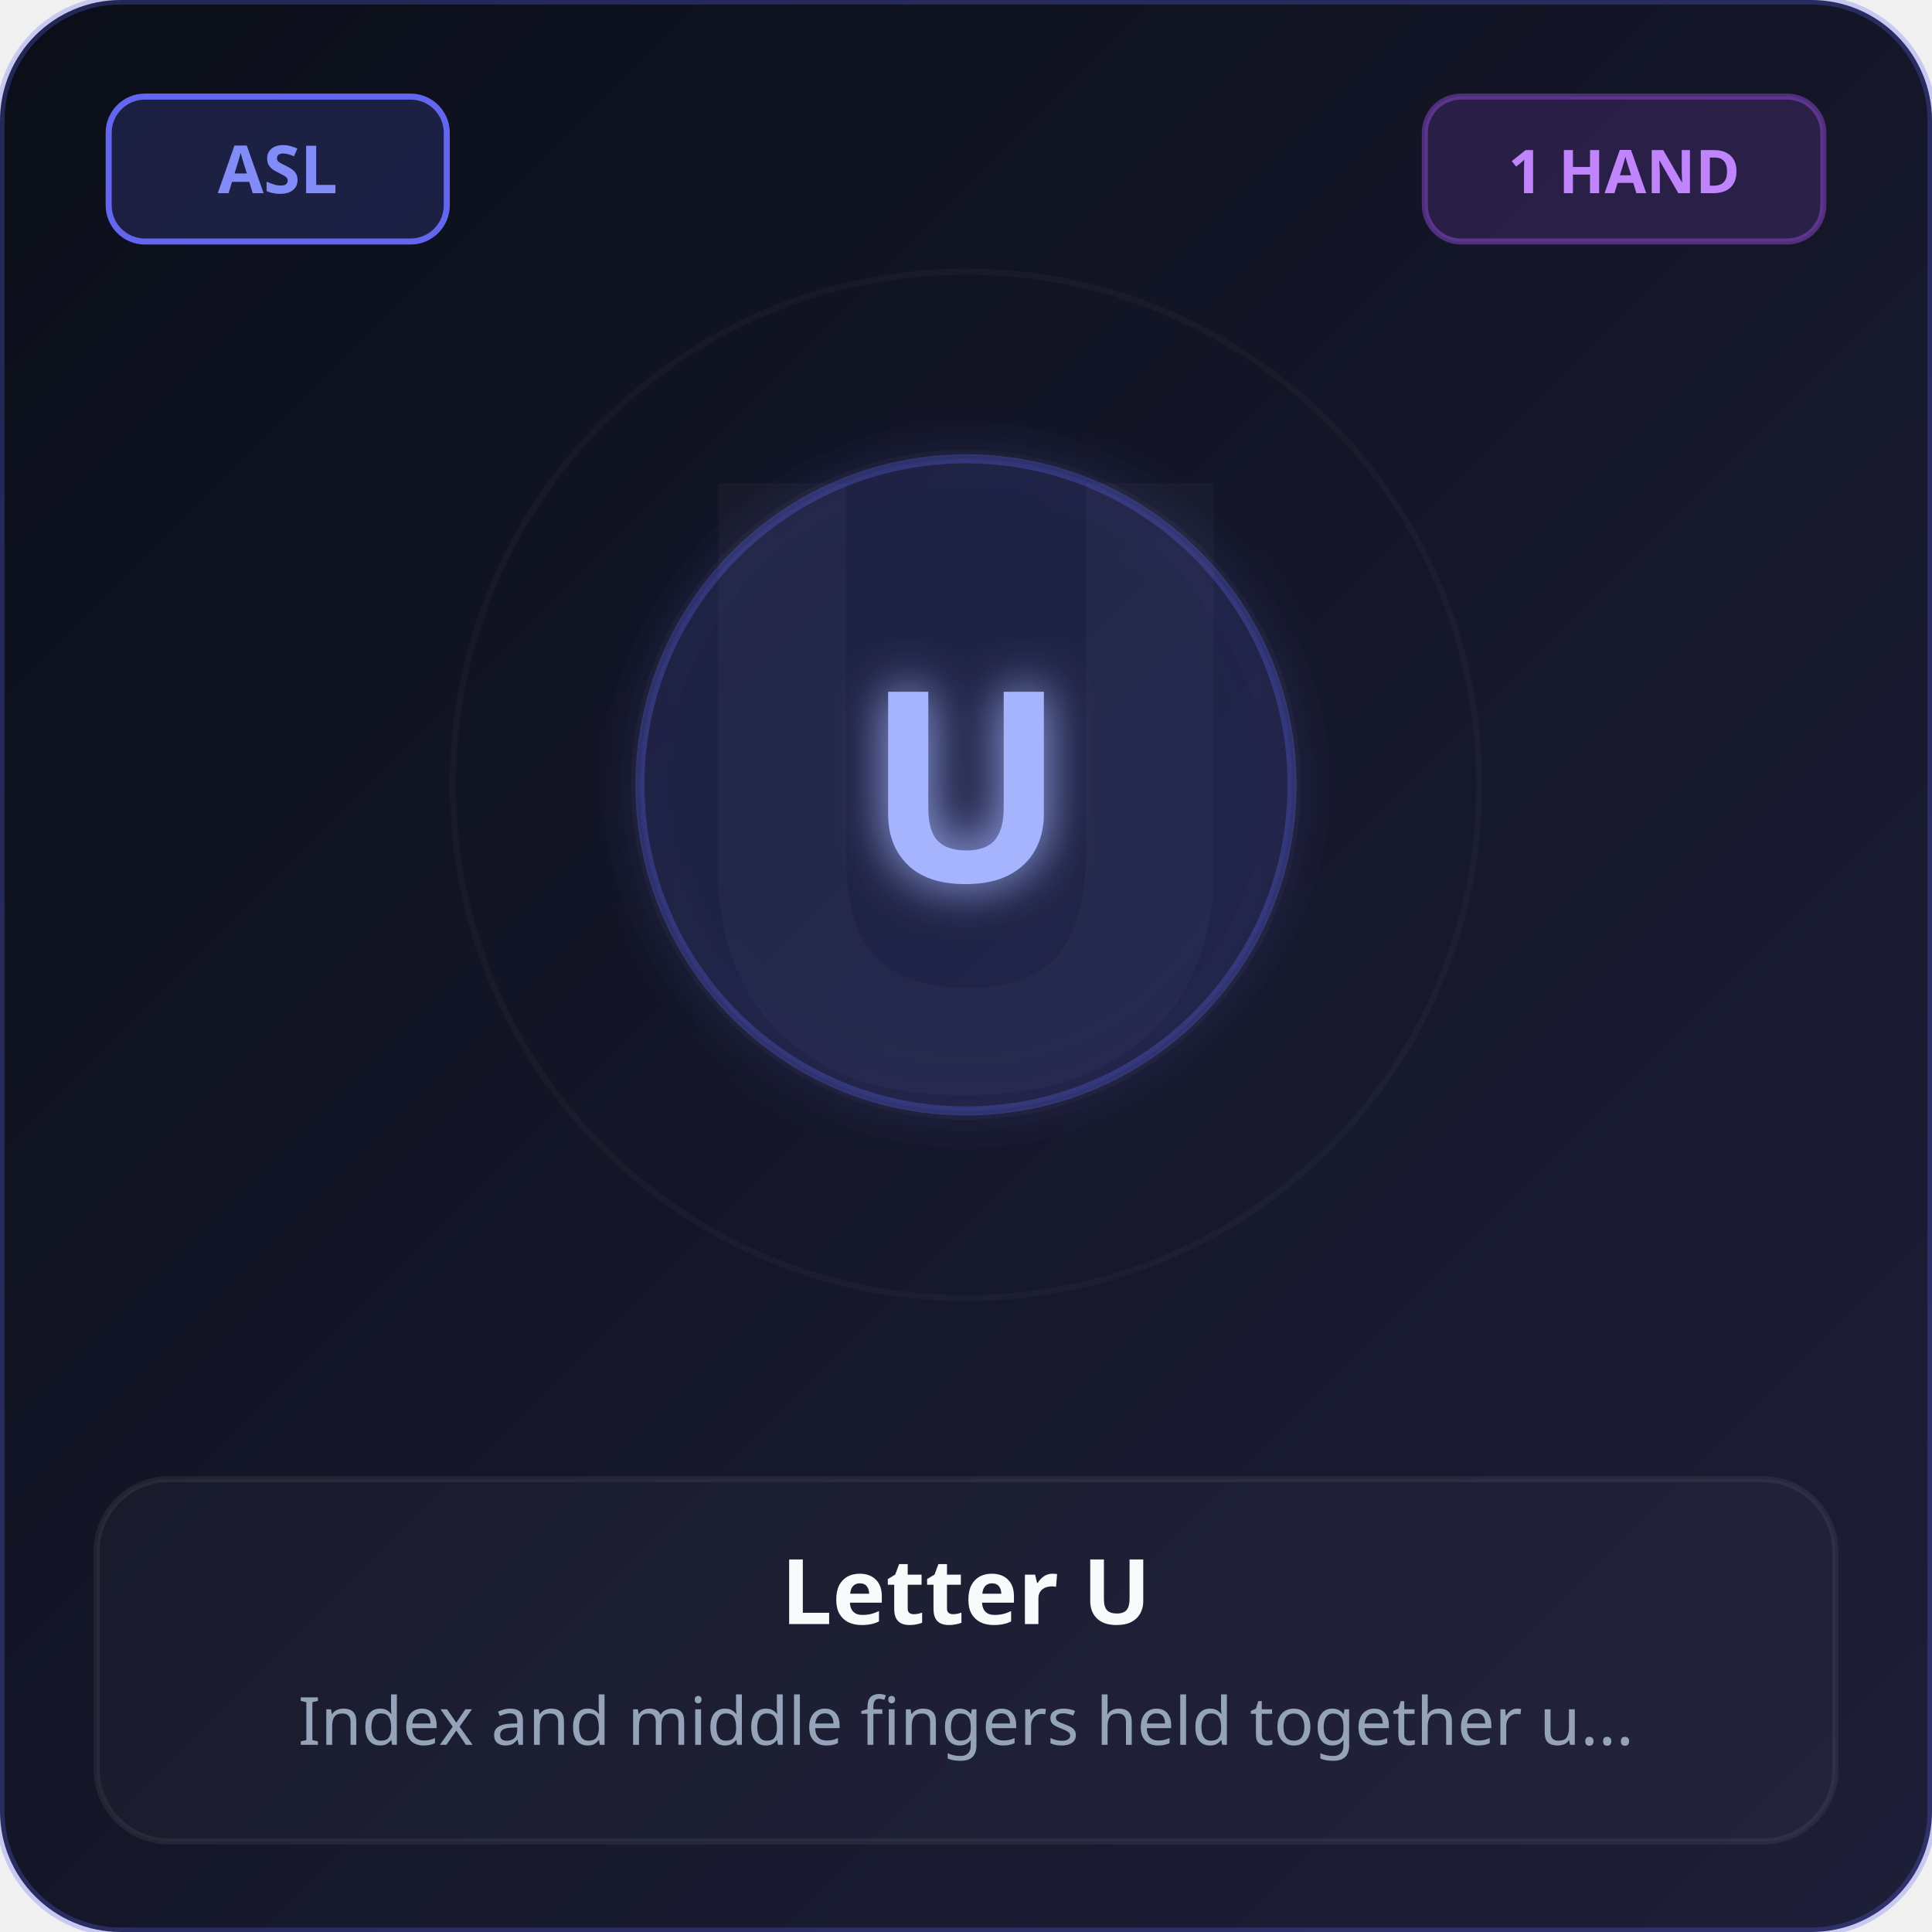
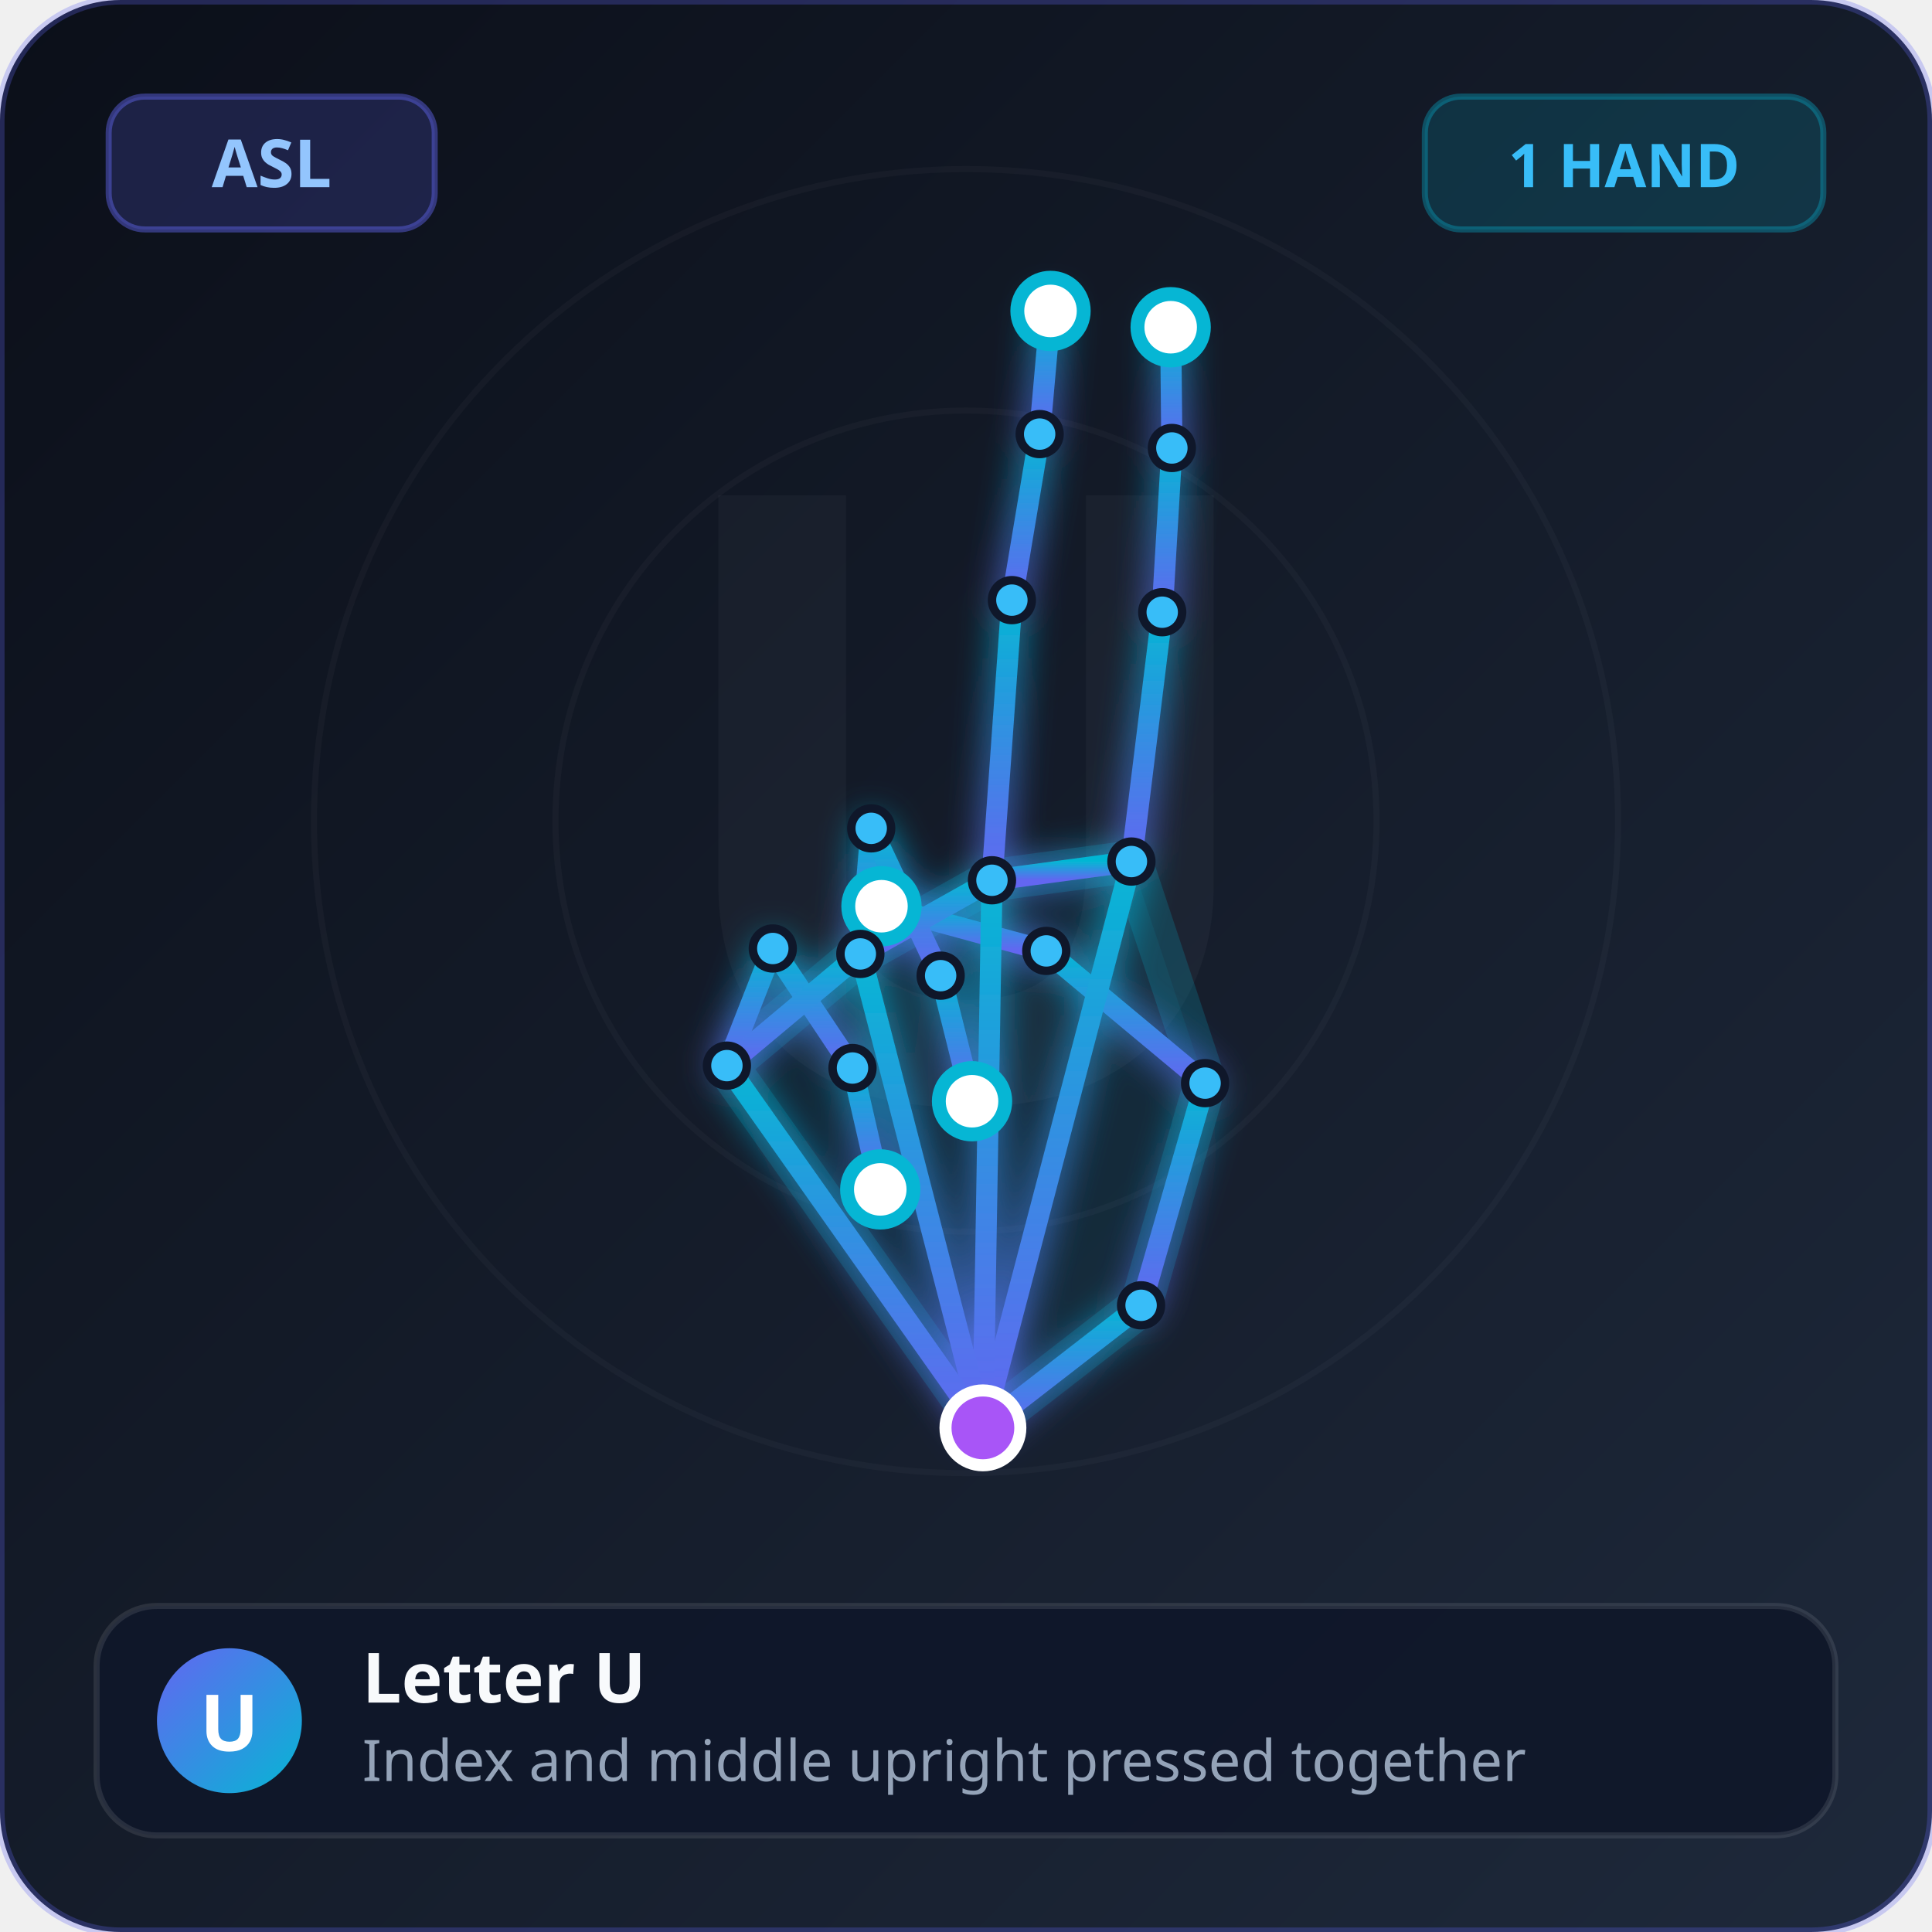
<svg xmlns="http://www.w3.org/2000/svg" viewBox="0 0 320 320" width="100%" height="100%">
  <defs>
    <linearGradient id="bgGrad" x1="0%" y1="0%" x2="100%" y2="100%">
      <stop offset="0%" stop-color="#0b0f19" />
-       <stop offset="100%" stop-color="#1e1e38" />
+       <stop offset="100%" stop-color="#1e293b" />
    </linearGradient>
-     <linearGradient id="accentGrad" x1="0%" y1="0%" x2="100%" y2="100%">
+     <linearGradient id="boneGrad" x1="0%" y1="100%" x2="0%" y2="0%">
      <stop offset="0%" stop-color="#6366f1" />
-       <stop offset="100%" stop-color="#a855f7" />
+       <stop offset="100%" stop-color="#06b6d4" />
    </linearGradient>
-     <filter id="softGlow" x="-20%" y="-20%" width="140%" height="140%">
-       <feGaussianBlur stdDeviation="4" result="blur" />
+     <linearGradient id="badgeCircle" x1="0%" y1="0%" x2="100%" y2="100%">
+       <stop offset="0%" stop-color="#6366f1" />
+       <stop offset="100%" stop-color="#06b6d4" />
+     </linearGradient>
+     <filter id="neonGlow" x="-20%" y="-20%" width="140%" height="140%">
+       <feGaussianBlur stdDeviation="3" result="blur" />
      <feMerge>
        <feMergeNode in="blur" />
        <feMergeNode in="SourceGraphic" />
      </feMerge>
    </filter>
  </defs>
  <rect width="320" height="320" rx="20" fill="url(#bgGrad)" stroke="rgba(99, 102, 241, 0.28)" stroke-width="1.5" />
-   <circle cx="160" cy="130" r="85" fill="none" stroke="rgba(255, 255, 255, 0.03)" stroke-width="1" />
-   <circle cx="160" cy="130" r="55" fill="none" stroke="rgba(255, 255, 255, 0.03)" stroke-width="1" />
-   <text x="160" y="180" text-anchor="middle" font-family="'Plus Jakarta Sans', sans-serif" font-size="140" font-weight="900" fill="rgba(255, 255, 255, 0.03)" letter-spacing="-2">U</text>
+   <circle cx="160.0" cy="136.0" r="108" fill="none" stroke="rgba(255, 255, 255, 0.03)" stroke-width="1" />
+   <circle cx="160.0" cy="136.0" r="68" fill="none" stroke="rgba(255, 255, 255, 0.03)" stroke-width="1" />
+   <text x="160.0" y="182.0" text-anchor="middle" font-family="'Plus Jakarta Sans', sans-serif" font-size="140" font-weight="900" fill="rgba(255, 255, 255, 0.035)" letter-spacing="-2">U</text>
  <g transform="translate(18, 16)">
-     <rect width="56" height="24" rx="6" fill="rgba(99, 102, 241, 0.18)" stroke="#6366f1" stroke-width="1" />
-     <text x="28" y="16" text-anchor="middle" font-family="system-ui" font-size="11" font-weight="800" fill="#818cf8">ASL</text>
+     <rect width="54" height="22" rx="6" fill="rgba(99, 102, 241, 0.2)" stroke="rgba(99, 102, 241, 0.45)" stroke-width="1" />
+     <text x="27" y="15" text-anchor="middle" font-family="system-ui" font-size="11" font-weight="800" fill="#93c5fd">ASL</text>
  </g>
  <g transform="translate(236, 16)">
-     <rect width="66" height="24" rx="6" fill="rgba(168, 85, 247, 0.15)" stroke="rgba(168, 85, 247, 0.4)" stroke-width="1" />
-     <text x="33" y="16" text-anchor="middle" font-family="system-ui" font-size="10" font-weight="700" fill="#c084fc">1 HAND</text>
+     <rect width="66" height="22" rx="6" fill="rgba(6, 182, 212, 0.16)" stroke="rgba(6, 182, 212, 0.35)" stroke-width="1" />
+     <text x="33" y="15" text-anchor="middle" font-family="system-ui" font-size="10" font-weight="700" fill="#38bdf8">1 HAND</text>
  </g>
-   <g transform="translate(160, 130)" filter="url(#softGlow)">
-     <circle cx="0" cy="0" r="54" fill="rgba(99, 102, 241, 0.08)" stroke="rgba(99, 102, 241, 0.3)" stroke-width="1.5" />
-     <text x="0" y="16" text-anchor="middle" font-family="'Plus Jakarta Sans', sans-serif" font-size="44" font-weight="900" fill="#a5b4fc">U</text>
+   <polygon points="162.8,236.5 189.0,216.2 199.6,179.4 187.4,142.7 164.3,145.8 142.5,158.0 120.4,176.5" fill="rgba(6, 182, 212, 0.08)" stroke="rgba(6, 182, 212, 0.2)" stroke-width="7" stroke-linejoin="round" />
+   <g filter="url(#neonGlow)">
+     <line x1="162.8" y1="236.5" x2="189.0" y2="216.2" stroke="url(#boneGrad)" stroke-width="3.5" stroke-linecap="round" />
+     <line x1="189.0" y1="216.2" x2="199.6" y2="179.4" stroke="url(#boneGrad)" stroke-width="3.5" stroke-linecap="round" />
+     <line x1="199.6" y1="179.4" x2="173.3" y2="157.5" stroke="url(#boneGrad)" stroke-width="3.5" stroke-linecap="round" />
+     <line x1="173.3" y1="157.5" x2="146.0" y2="150.1" stroke="url(#boneGrad)" stroke-width="3.5" stroke-linecap="round" />
+     <line x1="162.8" y1="236.5" x2="187.4" y2="142.7" stroke="url(#boneGrad)" stroke-width="3.5" stroke-linecap="round" />
+     <line x1="187.4" y1="142.7" x2="192.5" y2="101.4" stroke="url(#boneGrad)" stroke-width="3.5" stroke-linecap="round" />
+     <line x1="192.5" y1="101.4" x2="194.1" y2="74.2" stroke="url(#boneGrad)" stroke-width="3.5" stroke-linecap="round" />
+     <line x1="194.1" y1="74.2" x2="193.9" y2="54.2" stroke="url(#boneGrad)" stroke-width="3.5" stroke-linecap="round" />
+     <line x1="162.8" y1="236.5" x2="164.3" y2="145.8" stroke="url(#boneGrad)" stroke-width="3.5" stroke-linecap="round" />
+     <line x1="164.3" y1="145.8" x2="167.6" y2="99.4" stroke="url(#boneGrad)" stroke-width="3.5" stroke-linecap="round" />
+     <line x1="167.6" y1="99.4" x2="172.2" y2="71.9" stroke="url(#boneGrad)" stroke-width="3.5" stroke-linecap="round" />
+     <line x1="172.2" y1="71.9" x2="174.0" y2="51.5" stroke="url(#boneGrad)" stroke-width="3.5" stroke-linecap="round" />
+     <line x1="162.8" y1="236.5" x2="142.5" y2="158.0" stroke="url(#boneGrad)" stroke-width="3.5" stroke-linecap="round" />
+     <line x1="142.5" y1="158.0" x2="144.3" y2="137.2" stroke="url(#boneGrad)" stroke-width="3.5" stroke-linecap="round" />
+     <line x1="144.3" y1="137.2" x2="155.8" y2="161.6" stroke="url(#boneGrad)" stroke-width="3.5" stroke-linecap="round" />
+     <line x1="155.8" y1="161.6" x2="161.0" y2="182.4" stroke="url(#boneGrad)" stroke-width="3.5" stroke-linecap="round" />
+     <line x1="162.8" y1="236.5" x2="120.4" y2="176.5" stroke="url(#boneGrad)" stroke-width="3.5" stroke-linecap="round" />
+     <line x1="120.4" y1="176.5" x2="128.0" y2="157.1" stroke="url(#boneGrad)" stroke-width="3.5" stroke-linecap="round" />
+     <line x1="128.0" y1="157.1" x2="141.2" y2="176.9" stroke="url(#boneGrad)" stroke-width="3.5" stroke-linecap="round" />
+     <line x1="141.2" y1="176.9" x2="145.8" y2="197.0" stroke="url(#boneGrad)" stroke-width="3.5" stroke-linecap="round" />
+     <line x1="187.4" y1="142.7" x2="164.3" y2="145.8" stroke="url(#boneGrad)" stroke-width="3.5" stroke-linecap="round" />
+     <line x1="164.3" y1="145.8" x2="142.5" y2="158.0" stroke="url(#boneGrad)" stroke-width="3.5" stroke-linecap="round" />
+     <line x1="142.5" y1="158.0" x2="120.4" y2="176.5" stroke="url(#boneGrad)" stroke-width="3.5" stroke-linecap="round" />
  </g>
-   <g transform="translate(0, 245)">
-     <rect x="16" y="0" width="288" height="60" rx="12" fill="rgba(255, 255, 255, 0.03)" stroke="rgba(255, 255, 255, 0.06)" stroke-width="1" />
-     <text x="160" y="24" text-anchor="middle" font-family="'Plus Jakarta Sans', sans-serif" font-size="15" font-weight="800" fill="#f8fafc">Letter U</text>
-     <text x="160" y="44" text-anchor="middle" font-family="'Plus Jakarta Sans', sans-serif" font-size="11" font-weight="500" fill="#94a3b8">Index and middle fingers held together u...</text>
+   <circle cx="162.8" cy="236.5" r="6.2" fill="#a855f7" stroke="#ffffff" stroke-width="2" />
+   <circle cx="189.0" cy="216.2" r="3.3" fill="#38bdf8" stroke="#0f172a" stroke-width="1.4" />
+   <circle cx="199.6" cy="179.4" r="3.3" fill="#38bdf8" stroke="#0f172a" stroke-width="1.4" />
+   <circle cx="173.3" cy="157.5" r="3.3" fill="#38bdf8" stroke="#0f172a" stroke-width="1.4" />
+   <circle cx="146.0" cy="150.1" r="5.5" fill="#ffffff" stroke="#06b6d4" stroke-width="2.3" />
+   <circle cx="187.4" cy="142.7" r="3.3" fill="#38bdf8" stroke="#0f172a" stroke-width="1.4" />
+   <circle cx="192.5" cy="101.4" r="3.3" fill="#38bdf8" stroke="#0f172a" stroke-width="1.4" />
+   <circle cx="194.1" cy="74.2" r="3.3" fill="#38bdf8" stroke="#0f172a" stroke-width="1.4" />
+   <circle cx="193.9" cy="54.2" r="5.5" fill="#ffffff" stroke="#06b6d4" stroke-width="2.3" />
+   <circle cx="164.3" cy="145.8" r="3.3" fill="#38bdf8" stroke="#0f172a" stroke-width="1.4" />
+   <circle cx="167.6" cy="99.4" r="3.3" fill="#38bdf8" stroke="#0f172a" stroke-width="1.4" />
+   <circle cx="172.2" cy="71.9" r="3.3" fill="#38bdf8" stroke="#0f172a" stroke-width="1.4" />
+   <circle cx="174.0" cy="51.5" r="5.5" fill="#ffffff" stroke="#06b6d4" stroke-width="2.3" />
+   <circle cx="142.5" cy="158.0" r="3.3" fill="#38bdf8" stroke="#0f172a" stroke-width="1.4" />
+   <circle cx="144.3" cy="137.2" r="3.3" fill="#38bdf8" stroke="#0f172a" stroke-width="1.4" />
+   <circle cx="155.8" cy="161.6" r="3.3" fill="#38bdf8" stroke="#0f172a" stroke-width="1.4" />
+   <circle cx="161.0" cy="182.4" r="5.5" fill="#ffffff" stroke="#06b6d4" stroke-width="2.3" />
+   <circle cx="120.4" cy="176.5" r="3.3" fill="#38bdf8" stroke="#0f172a" stroke-width="1.4" />
+   <circle cx="128.0" cy="157.1" r="3.3" fill="#38bdf8" stroke="#0f172a" stroke-width="1.4" />
+   <circle cx="141.2" cy="176.9" r="3.3" fill="#38bdf8" stroke="#0f172a" stroke-width="1.4" />
+   <circle cx="145.8" cy="197.0" r="5.5" fill="#ffffff" stroke="#06b6d4" stroke-width="2.3" />
+   <g transform="translate(16, 266)">
+     <rect width="288" height="38" rx="10" fill="rgba(15, 23, 42, 0.9)" stroke="rgba(255, 255, 255, 0.1)" stroke-width="1" />
+     <circle cx="22" cy="19" r="12" fill="url(#badgeCircle)" />
+     <text x="22" y="24" text-anchor="middle" font-family="'Plus Jakarta Sans', sans-serif" font-size="13" font-weight="800" fill="#ffffff">U</text>
+     <text x="44" y="16" font-family="'Plus Jakarta Sans', sans-serif" font-size="11.5" font-weight="700" fill="#f8fafc">Letter U</text>
+     <text x="44" y="29" font-family="'Plus Jakarta Sans', sans-serif" font-size="9.5" font-weight="500" fill="#94a3b8">Index and middle upright pressed together</text>
  </g>
</svg>
